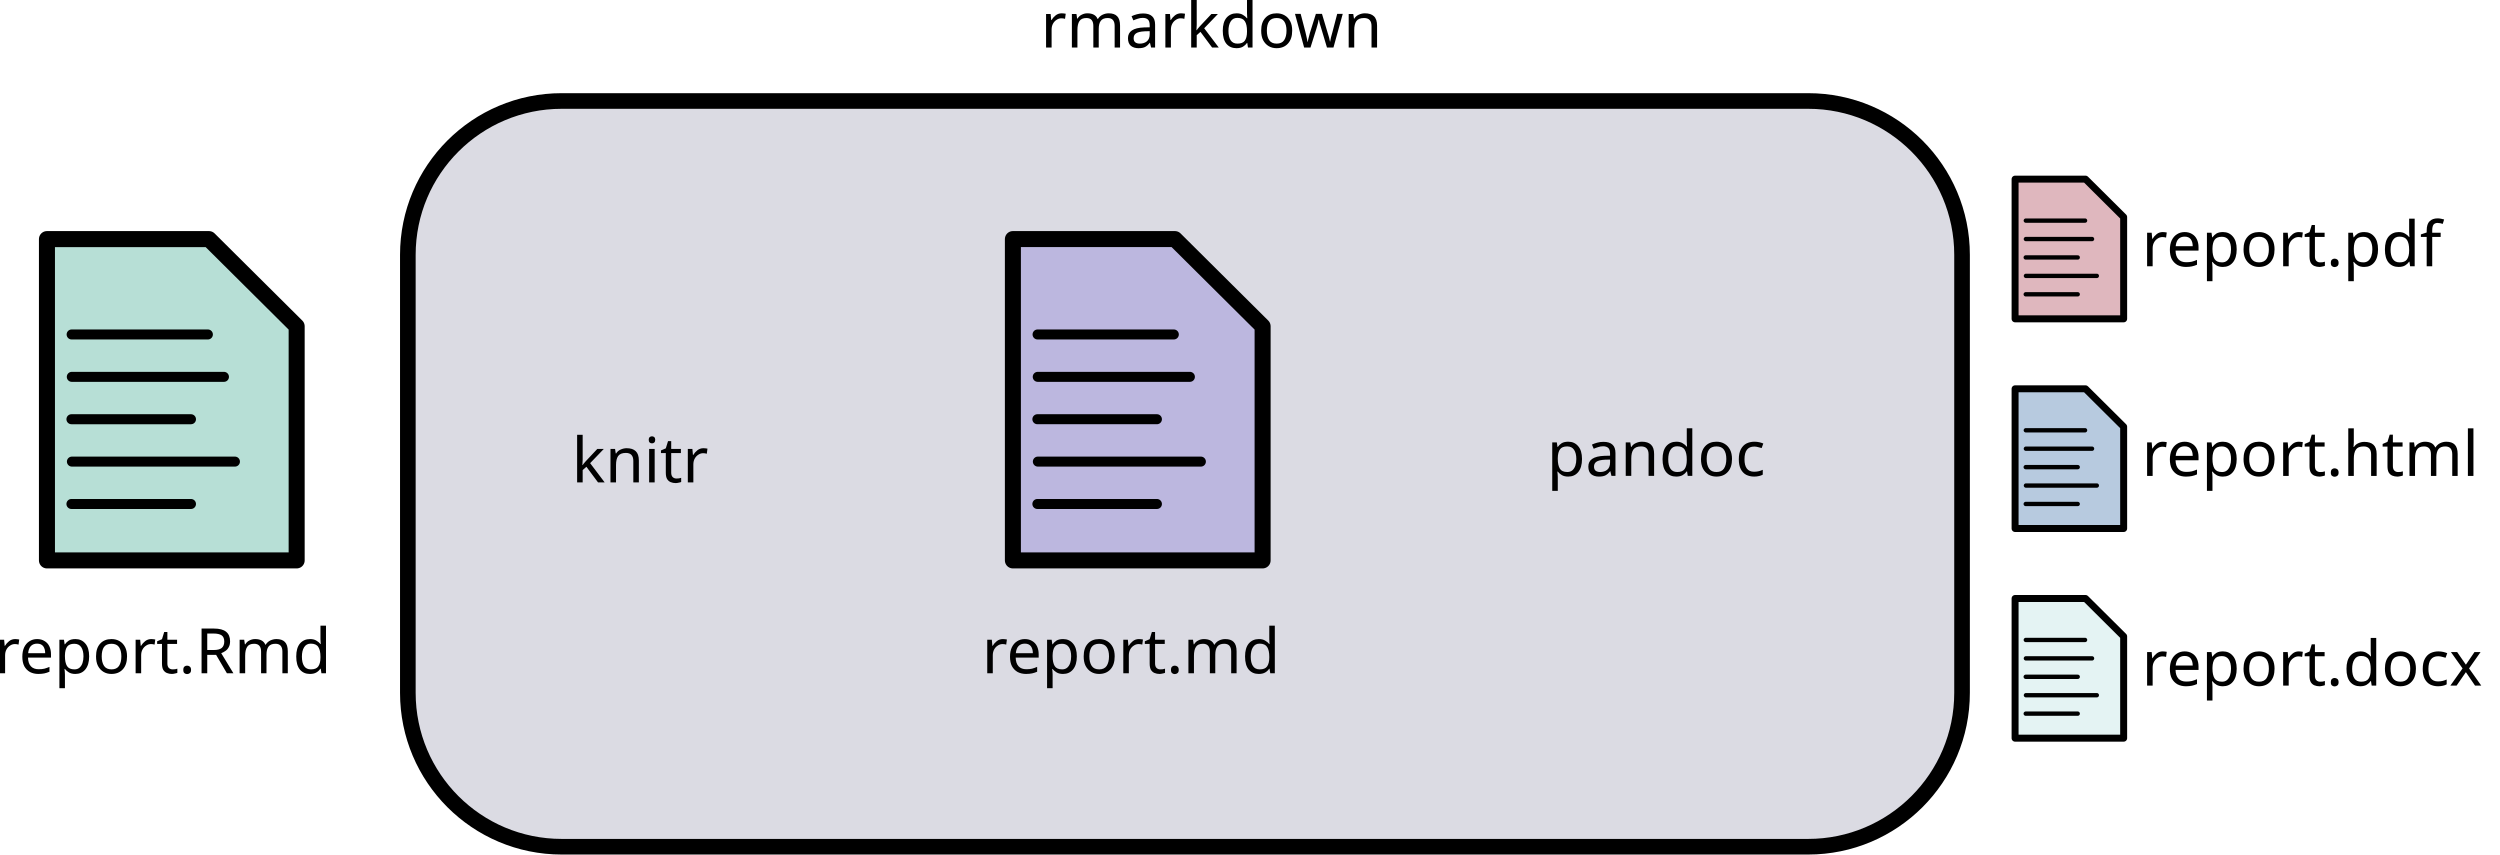
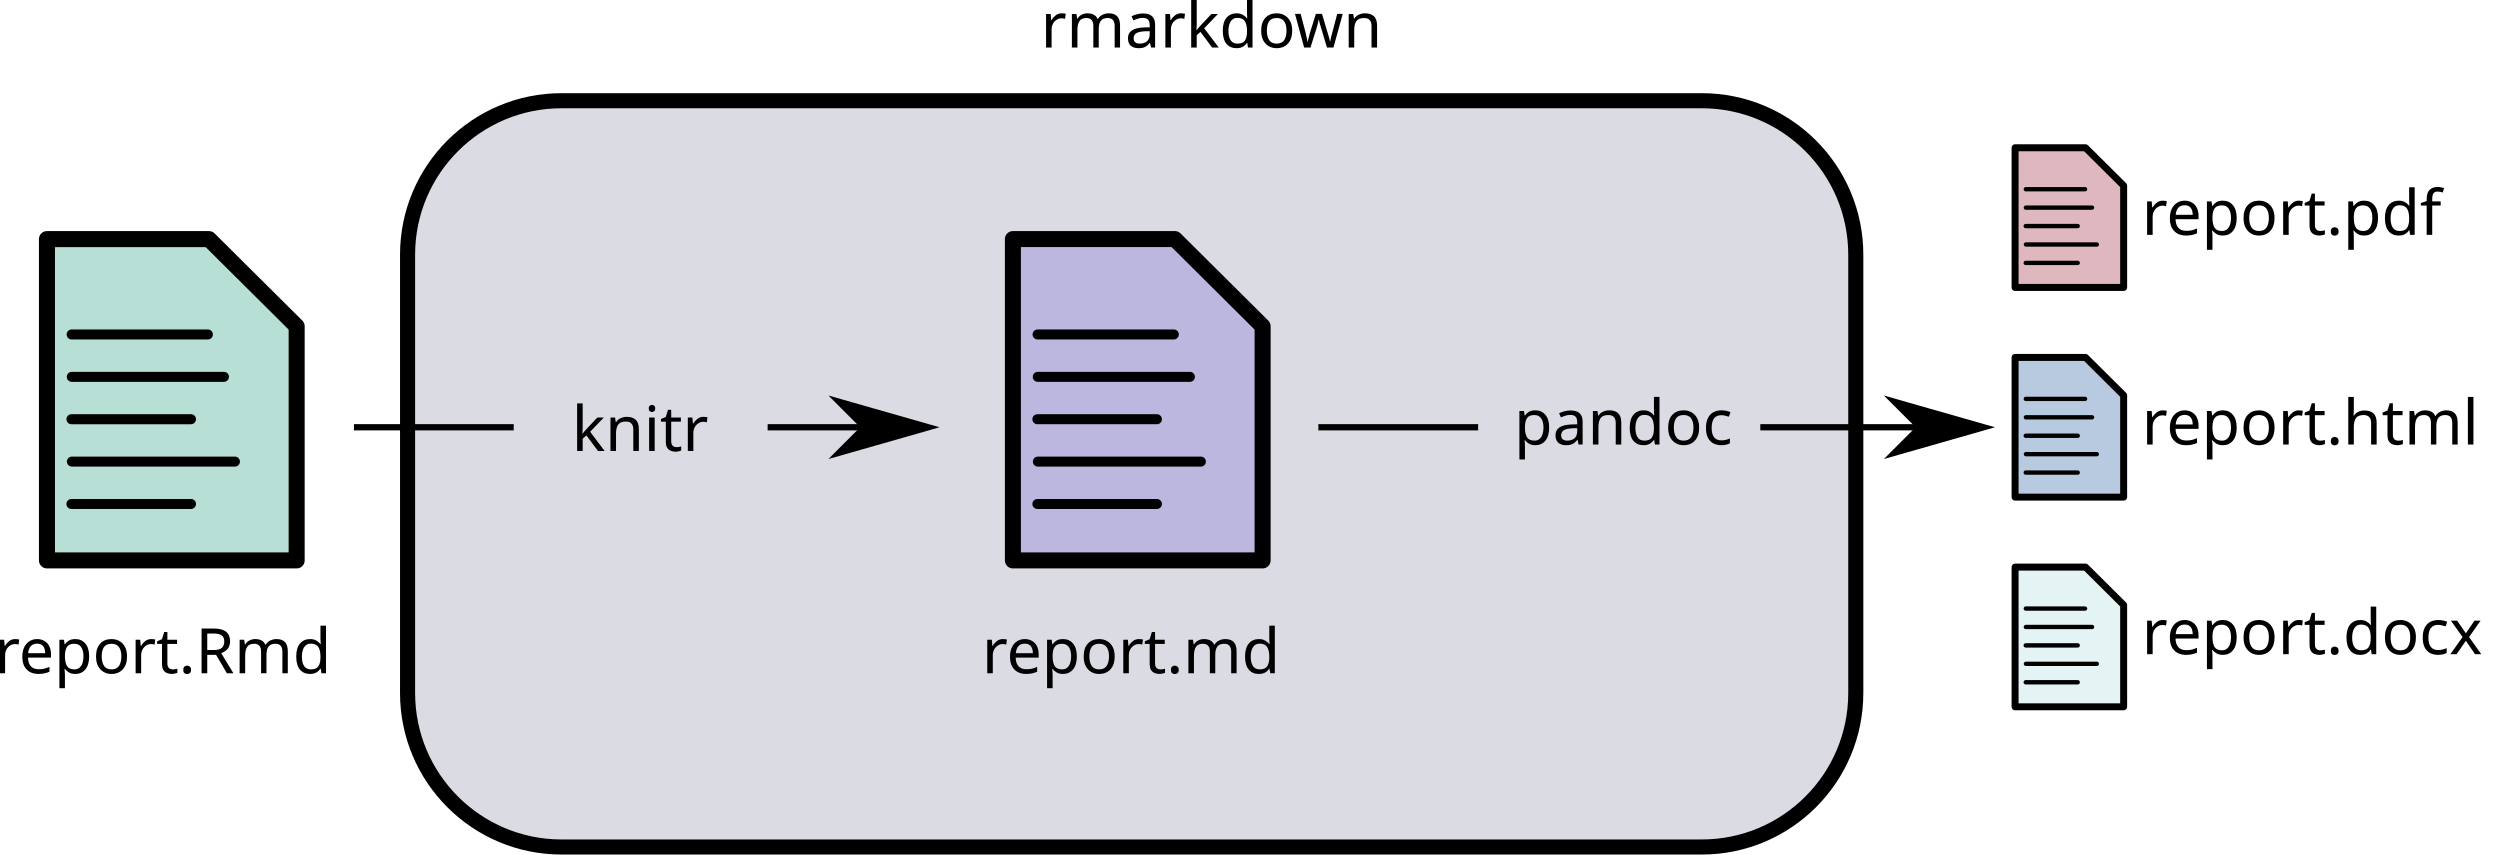
- <svg xmlns="http://www.w3.org/2000/svg" id="svg8" version="1.1" viewBox="0 0 282.237 96.473" height="96.473mm" width="282.237mm">
-   <defs id="defs2" />
-   <g transform="translate(-10.75165,-177.6219)" id="layer1">
-     <rect ry="17.373" y="189.023" x="56.795" height="84.19" width="175.462" id="rect4861" style="fill:#dbdbe3;fill-opacity:1;stroke:#000000;stroke-width:1.764;stroke-linecap:round;stroke-linejoin:round;stroke-miterlimit:4;stroke-dasharray:none;stroke-opacity:1" />
-     <text id="text4491" y="232.083" x="75.312" style="font-style:normal;font-variant:normal;font-weight:normal;font-stretch:normal;font-size:7.056px;line-height:125%;font-family:sans-serif;-inkscape-font-specification:'sans-serif, Normal';font-variant-ligatures:normal;font-variant-caps:normal;font-variant-numeric:normal;font-feature-settings:normal;text-align:start;letter-spacing:0px;word-spacing:0px;writing-mode:lr-tb;text-anchor:start;fill:#000000;fill-opacity:1;stroke:none;stroke-width:0.265px;stroke-linecap:butt;stroke-linejoin:miter;stroke-opacity:1" xml:space="preserve">
-       <tspan style="font-style:normal;font-variant:normal;font-weight:normal;font-stretch:normal;font-size:7.056px;font-family:sans-serif;-inkscape-font-specification:'sans-serif, Normal';font-variant-ligatures:normal;font-variant-caps:normal;font-variant-numeric:normal;font-feature-settings:normal;text-align:start;writing-mode:lr-tb;text-anchor:start;stroke-width:0.265px" y="232.083" x="75.312" id="tspan4489">knitr</tspan>
+ <svg xmlns="http://www.w3.org/2000/svg" width="282.237mm" height="96.473mm" viewBox="0 0 282.237 96.473" version="1.1" id="svg8">
+   <defs id="defs2">
+     <marker orient="auto" refY="0.0" refX="0.0" id="Arrow1Lend" style="overflow:visible;">
+       <path id="path4785" d="M 0.0,0.0 L 5.0,-5.0 L -12.5,0.0 L 5.0,5.0 L 0.0,0.0 z " style="fill-rule:evenodd;stroke:#000000;stroke-width:1pt;stroke-opacity:1;fill:#000000;fill-opacity:1" transform="scale(0.8) rotate(180) translate(12.5,0)" />
+     </marker>
+     <marker orient="auto" refY="0" refX="0" id="Arrow1Lend-7" style="overflow:visible">
+       <path id="path4785-5" d="M 0,0 5,-5 -12.5,0 5,5 Z" style="fill:#000000;fill-opacity:1;fill-rule:evenodd;stroke:#000000;stroke-width:1pt;stroke-opacity:1" transform="matrix(-0.8,0,0,-0.8,-10,0)" />
+     </marker>
+   </defs>
+   <g id="layer1" transform="translate(-10.75165,-177.6219)">
+     <rect style="fill:#dbdbe3;fill-opacity:1;stroke:#000000;stroke-width:1.703;stroke-linecap:round;stroke-linejoin:round;stroke-miterlimit:4;stroke-dasharray:none;stroke-opacity:1" id="rect4861" width="163.496" height="84.251" x="56.764" y="188.993" ry="17.385" />
+     <text xml:space="preserve" style="font-style:normal;font-variant:normal;font-weight:normal;font-stretch:normal;font-size:7.056px;line-height:125%;font-family:sans-serif;-inkscape-font-specification:'sans-serif, Normal';font-variant-ligatures:normal;font-variant-caps:normal;font-variant-numeric:normal;font-feature-settings:normal;text-align:start;letter-spacing:0px;word-spacing:0px;writing-mode:lr-tb;text-anchor:start;fill:#000000;fill-opacity:1;stroke:none;stroke-width:0.265px;stroke-linecap:butt;stroke-linejoin:miter;stroke-opacity:1" x="75.312" y="228.539" id="text4491">
+       <tspan id="tspan4489" x="75.312" y="228.539" style="font-style:normal;font-variant:normal;font-weight:normal;font-stretch:normal;font-size:7.056px;font-family:sans-serif;-inkscape-font-specification:'sans-serif, Normal';font-variant-ligatures:normal;font-variant-caps:normal;font-variant-numeric:normal;font-feature-settings:normal;text-align:start;writing-mode:lr-tb;text-anchor:start;stroke-width:0.265px">knitr</tspan>
    </text>
-     <text id="text4499" y="231.349" x="185.397" style="font-style:normal;font-variant:normal;font-weight:normal;font-stretch:normal;font-size:7.056px;line-height:125%;font-family:sans-serif;-inkscape-font-specification:'sans-serif, Normal';font-variant-ligatures:normal;font-variant-caps:normal;font-variant-numeric:normal;font-feature-settings:normal;text-align:start;letter-spacing:0px;word-spacing:0px;writing-mode:lr-tb;text-anchor:start;fill:#000000;fill-opacity:1;stroke:none;stroke-width:0.265px;stroke-linecap:butt;stroke-linejoin:miter;stroke-opacity:1" xml:space="preserve">
-       <tspan style="font-style:normal;font-variant:normal;font-weight:normal;font-stretch:normal;font-size:7.056px;font-family:sans-serif;-inkscape-font-specification:'sans-serif, Normal';font-variant-ligatures:normal;font-variant-caps:normal;font-variant-numeric:normal;font-feature-settings:normal;text-align:start;writing-mode:lr-tb;text-anchor:start;stroke-width:0.265px" y="231.349" x="185.397" id="tspan4497">pandoc</tspan>
+     <text xml:space="preserve" style="font-style:normal;font-variant:normal;font-weight:normal;font-stretch:normal;font-size:7.056px;line-height:125%;font-family:sans-serif;-inkscape-font-specification:'sans-serif, Normal';font-variant-ligatures:normal;font-variant-caps:normal;font-variant-numeric:normal;font-feature-settings:normal;text-align:start;letter-spacing:0px;word-spacing:0px;writing-mode:lr-tb;text-anchor:start;fill:#000000;fill-opacity:1;stroke:none;stroke-width:0.265px;stroke-linecap:butt;stroke-linejoin:miter;stroke-opacity:1" x="181.693" y="227.805" id="text4499">
+       <tspan id="tspan4497" x="181.693" y="227.805" style="font-style:normal;font-variant:normal;font-weight:normal;font-stretch:normal;font-size:7.056px;font-family:sans-serif;-inkscape-font-specification:'sans-serif, Normal';font-variant-ligatures:normal;font-variant-caps:normal;font-variant-numeric:normal;font-feature-settings:normal;text-align:start;writing-mode:lr-tb;text-anchor:start;stroke-width:0.265px">pandoc</tspan>
    </text>
-     <text id="text4515" y="182.983" x="128.252" style="font-style:normal;font-weight:normal;font-size:33.073px;line-height:125%;font-family:sans-serif;letter-spacing:0px;word-spacing:0px;fill:#000000;fill-opacity:1;stroke:none;stroke-width:0.265px;stroke-linecap:butt;stroke-linejoin:miter;stroke-opacity:1" xml:space="preserve">
-       <tspan style="font-style:normal;font-variant:normal;font-weight:normal;font-stretch:normal;font-size:7.056px;font-family:sans-serif;-inkscape-font-specification:'sans-serif, Normal';font-variant-ligatures:normal;font-variant-caps:normal;font-variant-numeric:normal;font-feature-settings:normal;text-align:start;writing-mode:lr-tb;text-anchor:start;stroke-width:0.265px" y="182.983" x="128.252" id="tspan4513">rmarkdown</tspan>
+     <text xml:space="preserve" style="font-style:normal;font-weight:normal;font-size:33.073px;line-height:125%;font-family:sans-serif;letter-spacing:0px;word-spacing:0px;fill:#000000;fill-opacity:1;stroke:none;stroke-width:0.265px;stroke-linecap:butt;stroke-linejoin:miter;stroke-opacity:1" x="128.252" y="182.983" id="text4515">
+       <tspan id="tspan4513" x="128.252" y="182.983" style="font-style:normal;font-variant:normal;font-weight:normal;font-stretch:normal;font-size:7.056px;font-family:sans-serif;-inkscape-font-specification:'sans-serif, Normal';font-variant-ligatures:normal;font-variant-caps:normal;font-variant-numeric:normal;font-feature-settings:normal;text-align:start;writing-mode:lr-tb;text-anchor:start;stroke-width:0.265px">rmarkdown</tspan>
    </text>
-     <g transform="translate(0,1.890483)" id="g4783">
-       <text xml:space="preserve" style="font-style:normal;font-variant:normal;font-weight:normal;font-stretch:normal;font-size:7.056px;line-height:125%;font-family:sans-serif;-inkscape-font-specification:'sans-serif, Normal';font-variant-ligatures:normal;font-variant-caps:normal;font-variant-numeric:normal;font-feature-settings:normal;text-align:start;letter-spacing:0px;word-spacing:0px;writing-mode:lr-tb;text-anchor:start;fill:#000000;fill-opacity:1;stroke:none;stroke-width:0.265px;stroke-linecap:butt;stroke-linejoin:miter;stroke-opacity:1" x="10.111" y="251.737" id="text4487">
-         <tspan id="tspan4485" x="10.111" y="251.737" style="font-style:normal;font-variant:normal;font-weight:normal;font-stretch:normal;font-size:7.056px;font-family:sans-serif;-inkscape-font-specification:'sans-serif, Normal';font-variant-ligatures:normal;font-variant-caps:normal;font-variant-numeric:normal;font-feature-settings:normal;text-align:start;writing-mode:lr-tb;text-anchor:start;stroke-width:0.265px">report.Rmd</tspan>
+     <g id="g4783" transform="translate(0,1.890483)">
+       <text id="text4487" y="251.737" x="10.111" style="font-style:normal;font-variant:normal;font-weight:normal;font-stretch:normal;font-size:7.056px;line-height:125%;font-family:sans-serif;-inkscape-font-specification:'sans-serif, Normal';font-variant-ligatures:normal;font-variant-caps:normal;font-variant-numeric:normal;font-feature-settings:normal;text-align:start;letter-spacing:0px;word-spacing:0px;writing-mode:lr-tb;text-anchor:start;fill:#000000;fill-opacity:1;stroke:none;stroke-width:0.265px;stroke-linecap:butt;stroke-linejoin:miter;stroke-opacity:1" xml:space="preserve">
+         <tspan style="font-style:normal;font-variant:normal;font-weight:normal;font-stretch:normal;font-size:7.056px;font-family:sans-serif;-inkscape-font-specification:'sans-serif, Normal';font-variant-ligatures:normal;font-variant-caps:normal;font-variant-numeric:normal;font-feature-settings:normal;text-align:start;writing-mode:lr-tb;text-anchor:start;stroke-width:0.265px" y="251.737" x="10.111" id="tspan4485">report.Rmd</tspan>
      </text>
-       <g id="g4741" transform="matrix(0.6408997,0,0,0.6408997,10.76514,88.54764)">
-         <g transform="translate(6.548103,41.69405)" id="g4595">
-           <path style="fill:#b7dfd6;fill-opacity:1;stroke:#000000;stroke-width:2.822;stroke-linecap:round;stroke-linejoin:round;stroke-miterlimit:4;stroke-dasharray:none;stroke-opacity:1" d="m 45.688,151.81 v 41.247 H 1.701 V 136.455 H 30.238 Z" id="rect4517" />
-           <path style="fill:none;fill-rule:evenodd;stroke:#000000;stroke-width:1.764;stroke-linecap:round;stroke-linejoin:miter;stroke-miterlimit:4;stroke-dasharray:none;stroke-opacity:1" d="M 6.048,153.256 H 30.049" id="path4526" />
-           <path style="fill:none;fill-rule:evenodd;stroke:#000000;stroke-width:1.764;stroke-linecap:round;stroke-linejoin:miter;stroke-miterlimit:4;stroke-dasharray:none;stroke-opacity:1" d="M 6.014,168.186 H 27.072" id="path4526-0" />
-           <path style="fill:none;fill-rule:evenodd;stroke:#000000;stroke-width:1.764;stroke-linecap:round;stroke-linejoin:miter;stroke-miterlimit:4;stroke-dasharray:none;stroke-opacity:1" d="M 6.078,160.721 H 32.879" id="path4526-2" />
-           <path style="fill:none;fill-rule:evenodd;stroke:#000000;stroke-width:1.764;stroke-linecap:round;stroke-linejoin:miter;stroke-miterlimit:4;stroke-dasharray:none;stroke-opacity:1" d="M 6.098,175.651 H 34.814" id="path4526-8" />
-           <path style="fill:none;fill-rule:evenodd;stroke:#000000;stroke-width:1.764;stroke-linecap:round;stroke-linejoin:miter;stroke-miterlimit:4;stroke-dasharray:none;stroke-opacity:1" d="M 6.014,183.116 H 27.072" id="path4526-0-3" />
+       <g transform="matrix(0.6408997,0,0,0.6408997,10.76514,88.54764)" id="g4741">
+         <g id="g4595" transform="translate(6.548103,41.69405)">
+           <path id="rect4517" d="m 45.688,151.81 v 41.247 H 1.701 V 136.455 H 30.238 Z" style="fill:#b7dfd6;fill-opacity:1;stroke:#000000;stroke-width:2.822;stroke-linecap:round;stroke-linejoin:round;stroke-miterlimit:4;stroke-dasharray:none;stroke-opacity:1" />
+           <path id="path4526" d="M 6.048,153.256 H 30.049" style="fill:none;fill-rule:evenodd;stroke:#000000;stroke-width:1.764;stroke-linecap:round;stroke-linejoin:miter;stroke-miterlimit:4;stroke-dasharray:none;stroke-opacity:1" />
+           <path id="path4526-0" d="M 6.014,168.186 H 27.072" style="fill:none;fill-rule:evenodd;stroke:#000000;stroke-width:1.764;stroke-linecap:round;stroke-linejoin:miter;stroke-miterlimit:4;stroke-dasharray:none;stroke-opacity:1" />
+           <path id="path4526-2" d="M 6.078,160.721 H 32.879" style="fill:none;fill-rule:evenodd;stroke:#000000;stroke-width:1.764;stroke-linecap:round;stroke-linejoin:miter;stroke-miterlimit:4;stroke-dasharray:none;stroke-opacity:1" />
+           <path id="path4526-8" d="M 6.098,175.651 H 34.814" style="fill:none;fill-rule:evenodd;stroke:#000000;stroke-width:1.764;stroke-linecap:round;stroke-linejoin:miter;stroke-miterlimit:4;stroke-dasharray:none;stroke-opacity:1" />
+           <path id="path4526-0-3" d="M 6.014,183.116 H 27.072" style="fill:none;fill-rule:evenodd;stroke:#000000;stroke-width:1.764;stroke-linecap:round;stroke-linejoin:miter;stroke-miterlimit:4;stroke-dasharray:none;stroke-opacity:1" />
        </g>
      </g>
    </g>
-     <g transform="translate(0,1.890482)" id="g4794">
-       <text xml:space="preserve" style="font-style:normal;font-variant:normal;font-weight:normal;font-stretch:normal;font-size:7.056px;line-height:125%;font-family:sans-serif;-inkscape-font-specification:'sans-serif, Normal';font-variant-ligatures:normal;font-variant-caps:normal;font-variant-numeric:normal;font-feature-settings:normal;text-align:start;letter-spacing:0px;word-spacing:0px;writing-mode:lr-tb;text-anchor:start;fill:#000000;fill-opacity:1;stroke:none;stroke-width:0.265px;stroke-linecap:butt;stroke-linejoin:miter;stroke-opacity:1" x="121.614" y="251.737" id="text4495">
-         <tspan id="tspan4493" x="121.614" y="251.737" style="font-style:normal;font-variant:normal;font-weight:normal;font-stretch:normal;font-size:7.056px;font-family:sans-serif;-inkscape-font-specification:'sans-serif, Normal';font-variant-ligatures:normal;font-variant-caps:normal;font-variant-numeric:normal;font-feature-settings:normal;text-align:start;writing-mode:lr-tb;text-anchor:start;stroke-width:0.265px">report.md</tspan>
+     <g id="g4794" transform="translate(0,1.890482)">
+       <text id="text4495" y="251.737" x="121.614" style="font-style:normal;font-variant:normal;font-weight:normal;font-stretch:normal;font-size:7.056px;line-height:125%;font-family:sans-serif;-inkscape-font-specification:'sans-serif, Normal';font-variant-ligatures:normal;font-variant-caps:normal;font-variant-numeric:normal;font-feature-settings:normal;text-align:start;letter-spacing:0px;word-spacing:0px;writing-mode:lr-tb;text-anchor:start;fill:#000000;fill-opacity:1;stroke:none;stroke-width:0.265px;stroke-linecap:butt;stroke-linejoin:miter;stroke-opacity:1" xml:space="preserve">
+         <tspan style="font-style:normal;font-variant:normal;font-weight:normal;font-stretch:normal;font-size:7.056px;font-family:sans-serif;-inkscape-font-specification:'sans-serif, Normal';font-variant-ligatures:normal;font-variant-caps:normal;font-variant-numeric:normal;font-feature-settings:normal;text-align:start;writing-mode:lr-tb;text-anchor:start;stroke-width:0.265px" y="251.737" x="121.614" id="tspan4493">report.md</tspan>
      </text>
-       <g id="g4749" transform="matrix(0.6408996,0,0,0.6408996,49.18319,87.2119)">
-         <path id="rect4517-0" d="m 162.444,195.588 v 41.247 h -43.987 v -56.602 h 28.537 z" style="fill:#bcb7df;fill-opacity:1;stroke:#000000;stroke-width:2.822;stroke-linecap:round;stroke-linejoin:round;stroke-miterlimit:4;stroke-dasharray:none;stroke-opacity:1" />
-         <path id="path4526-4" d="m 122.803,197.034 h 24.001" style="fill:none;fill-rule:evenodd;stroke:#000000;stroke-width:1.764;stroke-linecap:round;stroke-linejoin:miter;stroke-miterlimit:4;stroke-dasharray:none;stroke-opacity:1" />
-         <path id="path4526-0-0" d="m 122.769,211.964 h 21.058" style="fill:none;fill-rule:evenodd;stroke:#000000;stroke-width:1.764;stroke-linecap:round;stroke-linejoin:miter;stroke-miterlimit:4;stroke-dasharray:none;stroke-opacity:1" />
-         <path id="path4526-2-9" d="m 122.834,204.499 h 26.801" style="fill:none;fill-rule:evenodd;stroke:#000000;stroke-width:1.764;stroke-linecap:round;stroke-linejoin:miter;stroke-miterlimit:4;stroke-dasharray:none;stroke-opacity:1" />
-         <path id="path4526-8-1" d="m 122.854,219.429 h 28.716" style="fill:none;fill-rule:evenodd;stroke:#000000;stroke-width:1.764;stroke-linecap:round;stroke-linejoin:miter;stroke-miterlimit:4;stroke-dasharray:none;stroke-opacity:1" />
-         <path id="path4526-0-3-9" d="m 122.769,226.894 h 21.058" style="fill:none;fill-rule:evenodd;stroke:#000000;stroke-width:1.764;stroke-linecap:round;stroke-linejoin:miter;stroke-miterlimit:4;stroke-dasharray:none;stroke-opacity:1" />
+       <g transform="matrix(0.6408996,0,0,0.6408996,49.18319,87.2119)" id="g4749">
+         <path style="fill:#bcb7df;fill-opacity:1;stroke:#000000;stroke-width:2.822;stroke-linecap:round;stroke-linejoin:round;stroke-miterlimit:4;stroke-dasharray:none;stroke-opacity:1" d="m 162.444,195.588 v 41.247 h -43.987 v -56.602 h 28.537 z" id="rect4517-0" />
+         <path style="fill:none;fill-rule:evenodd;stroke:#000000;stroke-width:1.764;stroke-linecap:round;stroke-linejoin:miter;stroke-miterlimit:4;stroke-dasharray:none;stroke-opacity:1" d="m 122.803,197.034 h 24.001" id="path4526-4" />
+         <path style="fill:none;fill-rule:evenodd;stroke:#000000;stroke-width:1.764;stroke-linecap:round;stroke-linejoin:miter;stroke-miterlimit:4;stroke-dasharray:none;stroke-opacity:1" d="m 122.769,211.964 h 21.058" id="path4526-0-0" />
+         <path style="fill:none;fill-rule:evenodd;stroke:#000000;stroke-width:1.764;stroke-linecap:round;stroke-linejoin:miter;stroke-miterlimit:4;stroke-dasharray:none;stroke-opacity:1" d="m 122.834,204.499 h 26.801" id="path4526-2-9" />
+         <path style="fill:none;fill-rule:evenodd;stroke:#000000;stroke-width:1.764;stroke-linecap:round;stroke-linejoin:miter;stroke-miterlimit:4;stroke-dasharray:none;stroke-opacity:1" d="m 122.854,219.429 h 28.716" id="path4526-8-1" />
+         <path style="fill:none;fill-rule:evenodd;stroke:#000000;stroke-width:1.764;stroke-linecap:round;stroke-linejoin:miter;stroke-miterlimit:4;stroke-dasharray:none;stroke-opacity:1" d="m 122.769,226.894 h 21.058" id="path4526-0-3-9" />
      </g>
    </g>
-     <g transform="translate(0,0.7053515)" id="g4859">
-       <g id="g4827" transform="translate(12.16076,-23.78699)">
-         <text id="text4503" y="230.76" x="240.393" style="font-style:normal;font-variant:normal;font-weight:normal;font-stretch:normal;font-size:7.056px;line-height:125%;font-family:sans-serif;-inkscape-font-specification:'sans-serif, Normal';font-variant-ligatures:normal;font-variant-caps:normal;font-variant-numeric:normal;font-feature-settings:normal;text-align:start;letter-spacing:0px;word-spacing:0px;writing-mode:lr-tb;text-anchor:start;fill:#000000;fill-opacity:1;stroke:none;stroke-width:0.265px;stroke-linecap:butt;stroke-linejoin:miter;stroke-opacity:1" xml:space="preserve">
-           <tspan style="font-style:normal;font-variant:normal;font-weight:normal;font-stretch:normal;font-size:7.056px;font-family:sans-serif;-inkscape-font-specification:'sans-serif, Normal';font-variant-ligatures:normal;font-variant-caps:normal;font-variant-numeric:normal;font-feature-settings:normal;text-align:start;writing-mode:lr-tb;text-anchor:start;stroke-width:0.265px" y="230.76" x="240.393" id="tspan4501">report.pdf</tspan>
+     <g id="g4859" transform="translate(0,-2.838489)">
+       <g transform="translate(12.16076,-23.78699)" id="g4827">
+         <text xml:space="preserve" style="font-style:normal;font-variant:normal;font-weight:normal;font-stretch:normal;font-size:7.056px;line-height:125%;font-family:sans-serif;-inkscape-font-specification:'sans-serif, Normal';font-variant-ligatures:normal;font-variant-caps:normal;font-variant-numeric:normal;font-feature-settings:normal;text-align:start;letter-spacing:0px;word-spacing:0px;writing-mode:lr-tb;text-anchor:start;fill:#000000;fill-opacity:1;stroke:none;stroke-width:0.265px;stroke-linecap:butt;stroke-linejoin:miter;stroke-opacity:1" x="240.393" y="230.76" id="text4503">
+           <tspan id="tspan4501" x="240.393" y="230.76" style="font-style:normal;font-variant:normal;font-weight:normal;font-stretch:normal;font-size:7.056px;font-family:sans-serif;-inkscape-font-specification:'sans-serif, Normal';font-variant-ligatures:normal;font-variant-caps:normal;font-variant-numeric:normal;font-feature-settings:normal;text-align:start;writing-mode:lr-tb;text-anchor:start;stroke-width:0.265px">report.pdf</tspan>
        </text>
-         <g transform="matrix(0.2786358,0,0,0.2786358,225.6098,182.9064)" id="g4595-6">
-           <path style="fill:#dfb7be;fill-opacity:1;stroke:#000000;stroke-width:2.822;stroke-linecap:round;stroke-linejoin:round;stroke-miterlimit:4;stroke-dasharray:none;stroke-opacity:1" d="m 45.688,151.81 v 41.247 H 1.701 V 136.455 H 30.238 Z" id="rect4517-2" />
-           <path style="fill:none;fill-rule:evenodd;stroke:#000000;stroke-width:1.764;stroke-linecap:round;stroke-linejoin:miter;stroke-miterlimit:4;stroke-dasharray:none;stroke-opacity:1" d="M 6.048,153.256 H 30.049" id="path4526-5" />
-           <path style="fill:none;fill-rule:evenodd;stroke:#000000;stroke-width:1.764;stroke-linecap:round;stroke-linejoin:miter;stroke-miterlimit:4;stroke-dasharray:none;stroke-opacity:1" d="M 6.014,168.186 H 27.072" id="path4526-0-4" />
-           <path style="fill:none;fill-rule:evenodd;stroke:#000000;stroke-width:1.764;stroke-linecap:round;stroke-linejoin:miter;stroke-miterlimit:4;stroke-dasharray:none;stroke-opacity:1" d="M 6.078,160.721 H 32.879" id="path4526-2-4" />
-           <path style="fill:none;fill-rule:evenodd;stroke:#000000;stroke-width:1.764;stroke-linecap:round;stroke-linejoin:miter;stroke-miterlimit:4;stroke-dasharray:none;stroke-opacity:1" d="M 6.098,175.651 H 34.814" id="path4526-8-9" />
-           <path style="fill:none;fill-rule:evenodd;stroke:#000000;stroke-width:1.764;stroke-linecap:round;stroke-linejoin:miter;stroke-miterlimit:4;stroke-dasharray:none;stroke-opacity:1" d="M 6.014,183.116 H 27.072" id="path4526-0-3-93" />
+         <g id="g4595-6" transform="matrix(0.2786358,0,0,0.2786358,225.6098,182.9064)">
+           <path id="rect4517-2" d="m 45.688,151.81 v 41.247 H 1.701 V 136.455 H 30.238 Z" style="fill:#dfb7be;fill-opacity:1;stroke:#000000;stroke-width:2.822;stroke-linecap:round;stroke-linejoin:round;stroke-miterlimit:4;stroke-dasharray:none;stroke-opacity:1" />
+           <path id="path4526-5" d="M 6.048,153.256 H 30.049" style="fill:none;fill-rule:evenodd;stroke:#000000;stroke-width:1.764;stroke-linecap:round;stroke-linejoin:miter;stroke-miterlimit:4;stroke-dasharray:none;stroke-opacity:1" />
+           <path id="path4526-0-4" d="M 6.014,168.186 H 27.072" style="fill:none;fill-rule:evenodd;stroke:#000000;stroke-width:1.764;stroke-linecap:round;stroke-linejoin:miter;stroke-miterlimit:4;stroke-dasharray:none;stroke-opacity:1" />
+           <path id="path4526-2-4" d="M 6.078,160.721 H 32.879" style="fill:none;fill-rule:evenodd;stroke:#000000;stroke-width:1.764;stroke-linecap:round;stroke-linejoin:miter;stroke-miterlimit:4;stroke-dasharray:none;stroke-opacity:1" />
+           <path id="path4526-8-9" d="M 6.098,175.651 H 34.814" style="fill:none;fill-rule:evenodd;stroke:#000000;stroke-width:1.764;stroke-linecap:round;stroke-linejoin:miter;stroke-miterlimit:4;stroke-dasharray:none;stroke-opacity:1" />
+           <path id="path4526-0-3-93" d="M 6.014,183.116 H 27.072" style="fill:none;fill-rule:evenodd;stroke:#000000;stroke-width:1.764;stroke-linecap:round;stroke-linejoin:miter;stroke-miterlimit:4;stroke-dasharray:none;stroke-opacity:1" />
        </g>
      </g>
-       <g id="g4816" transform="translate(12.16076,-24.96817)">
-         <text id="text4507" y="255.612" x="240.393" style="font-style:normal;font-variant:normal;font-weight:normal;font-stretch:normal;font-size:7.056px;line-height:125%;font-family:sans-serif;-inkscape-font-specification:'sans-serif, Normal';font-variant-ligatures:normal;font-variant-caps:normal;font-variant-numeric:normal;font-feature-settings:normal;text-align:start;letter-spacing:0px;word-spacing:0px;writing-mode:lr-tb;text-anchor:start;fill:#000000;fill-opacity:1;stroke:none;stroke-width:0.265px;stroke-linecap:butt;stroke-linejoin:miter;stroke-opacity:1" xml:space="preserve">
-           <tspan style="font-style:normal;font-variant:normal;font-weight:normal;font-stretch:normal;font-size:7.056px;font-family:sans-serif;-inkscape-font-specification:'sans-serif, Normal';font-variant-ligatures:normal;font-variant-caps:normal;font-variant-numeric:normal;font-feature-settings:normal;text-align:start;writing-mode:lr-tb;text-anchor:start;stroke-width:0.265px" y="255.612" x="240.393" id="tspan4505">report.html</tspan>
+       <g transform="translate(12.16076,-24.96817)" id="g4816">
+         <text xml:space="preserve" style="font-style:normal;font-variant:normal;font-weight:normal;font-stretch:normal;font-size:7.056px;line-height:125%;font-family:sans-serif;-inkscape-font-specification:'sans-serif, Normal';font-variant-ligatures:normal;font-variant-caps:normal;font-variant-numeric:normal;font-feature-settings:normal;text-align:start;letter-spacing:0px;word-spacing:0px;writing-mode:lr-tb;text-anchor:start;fill:#000000;fill-opacity:1;stroke:none;stroke-width:0.265px;stroke-linecap:butt;stroke-linejoin:miter;stroke-opacity:1" x="240.393" y="255.612" id="text4507">
+           <tspan id="tspan4505" x="240.393" y="255.612" style="font-style:normal;font-variant:normal;font-weight:normal;font-stretch:normal;font-size:7.056px;font-family:sans-serif;-inkscape-font-specification:'sans-serif, Normal';font-variant-ligatures:normal;font-variant-caps:normal;font-variant-numeric:normal;font-feature-settings:normal;text-align:start;writing-mode:lr-tb;text-anchor:start;stroke-width:0.265px">report.html</tspan>
        </text>
-         <g transform="matrix(0.2786358,0,0,0.2786358,225.6098,207.7583)" id="g4595-60">
-           <path style="fill:#b7cadf;fill-opacity:1;stroke:#000000;stroke-width:2.822;stroke-linecap:round;stroke-linejoin:round;stroke-miterlimit:4;stroke-dasharray:none;stroke-opacity:1" d="m 45.688,151.81 v 41.247 H 1.701 V 136.455 H 30.238 Z" id="rect4517-5" />
-           <path style="fill:none;fill-rule:evenodd;stroke:#000000;stroke-width:1.764;stroke-linecap:round;stroke-linejoin:miter;stroke-miterlimit:4;stroke-dasharray:none;stroke-opacity:1" d="M 6.048,153.256 H 30.049" id="path4526-02" />
-           <path style="fill:none;fill-rule:evenodd;stroke:#000000;stroke-width:1.764;stroke-linecap:round;stroke-linejoin:miter;stroke-miterlimit:4;stroke-dasharray:none;stroke-opacity:1" d="M 6.014,168.186 H 27.072" id="path4526-0-9" />
-           <path style="fill:none;fill-rule:evenodd;stroke:#000000;stroke-width:1.764;stroke-linecap:round;stroke-linejoin:miter;stroke-miterlimit:4;stroke-dasharray:none;stroke-opacity:1" d="M 6.078,160.721 H 32.879" id="path4526-2-43" />
-           <path style="fill:none;fill-rule:evenodd;stroke:#000000;stroke-width:1.764;stroke-linecap:round;stroke-linejoin:miter;stroke-miterlimit:4;stroke-dasharray:none;stroke-opacity:1" d="M 6.098,175.651 H 34.814" id="path4526-8-5" />
-           <path style="fill:none;fill-rule:evenodd;stroke:#000000;stroke-width:1.764;stroke-linecap:round;stroke-linejoin:miter;stroke-miterlimit:4;stroke-dasharray:none;stroke-opacity:1" d="M 6.014,183.116 H 27.072" id="path4526-0-3-1" />
+         <g id="g4595-60" transform="matrix(0.2786358,0,0,0.2786358,225.6098,207.7583)">
+           <path id="rect4517-5" d="m 45.688,151.81 v 41.247 H 1.701 V 136.455 H 30.238 Z" style="fill:#b7cadf;fill-opacity:1;stroke:#000000;stroke-width:2.822;stroke-linecap:round;stroke-linejoin:round;stroke-miterlimit:4;stroke-dasharray:none;stroke-opacity:1" />
+           <path id="path4526-02" d="M 6.048,153.256 H 30.049" style="fill:none;fill-rule:evenodd;stroke:#000000;stroke-width:1.764;stroke-linecap:round;stroke-linejoin:miter;stroke-miterlimit:4;stroke-dasharray:none;stroke-opacity:1" />
+           <path id="path4526-0-9" d="M 6.014,168.186 H 27.072" style="fill:none;fill-rule:evenodd;stroke:#000000;stroke-width:1.764;stroke-linecap:round;stroke-linejoin:miter;stroke-miterlimit:4;stroke-dasharray:none;stroke-opacity:1" />
+           <path id="path4526-2-43" d="M 6.078,160.721 H 32.879" style="fill:none;fill-rule:evenodd;stroke:#000000;stroke-width:1.764;stroke-linecap:round;stroke-linejoin:miter;stroke-miterlimit:4;stroke-dasharray:none;stroke-opacity:1" />
+           <path id="path4526-8-5" d="M 6.098,175.651 H 34.814" style="fill:none;fill-rule:evenodd;stroke:#000000;stroke-width:1.764;stroke-linecap:round;stroke-linejoin:miter;stroke-miterlimit:4;stroke-dasharray:none;stroke-opacity:1" />
+           <path id="path4526-0-3-1" d="M 6.014,183.116 H 27.072" style="fill:none;fill-rule:evenodd;stroke:#000000;stroke-width:1.764;stroke-linecap:round;stroke-linejoin:miter;stroke-miterlimit:4;stroke-dasharray:none;stroke-opacity:1" />
        </g>
      </g>
-       <g id="g4805" transform="translate(12.16076,-23.78699)">
-         <text id="text4511" y="278.101" x="240.393" style="font-style:normal;font-variant:normal;font-weight:normal;font-stretch:normal;font-size:7.056px;line-height:125%;font-family:sans-serif;-inkscape-font-specification:'sans-serif, Normal';font-variant-ligatures:normal;font-variant-caps:normal;font-variant-numeric:normal;font-feature-settings:normal;text-align:start;letter-spacing:0px;word-spacing:0px;writing-mode:lr-tb;text-anchor:start;fill:#000000;fill-opacity:1;stroke:none;stroke-width:0.265px;stroke-linecap:butt;stroke-linejoin:miter;stroke-opacity:1" xml:space="preserve">
-           <tspan style="font-style:normal;font-variant:normal;font-weight:normal;font-stretch:normal;font-size:7.056px;font-family:sans-serif;-inkscape-font-specification:'sans-serif, Normal';font-variant-ligatures:normal;font-variant-caps:normal;font-variant-numeric:normal;font-feature-settings:normal;text-align:start;writing-mode:lr-tb;text-anchor:start;stroke-width:0.265px" y="278.101" x="240.393" id="tspan4509">report.docx</tspan>
+       <g transform="translate(12.16076,-23.78699)" id="g4805">
+         <text xml:space="preserve" style="font-style:normal;font-variant:normal;font-weight:normal;font-stretch:normal;font-size:7.056px;line-height:125%;font-family:sans-serif;-inkscape-font-specification:'sans-serif, Normal';font-variant-ligatures:normal;font-variant-caps:normal;font-variant-numeric:normal;font-feature-settings:normal;text-align:start;letter-spacing:0px;word-spacing:0px;writing-mode:lr-tb;text-anchor:start;fill:#000000;fill-opacity:1;stroke:none;stroke-width:0.265px;stroke-linecap:butt;stroke-linejoin:miter;stroke-opacity:1" x="240.393" y="278.101" id="text4511">
+           <tspan id="tspan4509" x="240.393" y="278.101" style="font-style:normal;font-variant:normal;font-weight:normal;font-stretch:normal;font-size:7.056px;font-family:sans-serif;-inkscape-font-specification:'sans-serif, Normal';font-variant-ligatures:normal;font-variant-caps:normal;font-variant-numeric:normal;font-feature-settings:normal;text-align:start;writing-mode:lr-tb;text-anchor:start;stroke-width:0.265px">report.docx</tspan>
        </text>
-         <g transform="matrix(0.2786358,0,0,0.2786358,225.6098,230.2479)" id="g4595-7">
-           <path style="fill:#e4f3f3;fill-opacity:1;stroke:#000000;stroke-width:2.822;stroke-linecap:round;stroke-linejoin:round;stroke-miterlimit:4;stroke-dasharray:none;stroke-opacity:1" d="m 45.688,151.81 v 41.247 H 1.701 V 136.455 H 30.238 Z" id="rect4517-4" />
-           <path style="fill:none;fill-rule:evenodd;stroke:#000000;stroke-width:1.764;stroke-linecap:round;stroke-linejoin:miter;stroke-miterlimit:4;stroke-dasharray:none;stroke-opacity:1" d="M 6.048,153.256 H 30.049" id="path4526-3" />
-           <path style="fill:none;fill-rule:evenodd;stroke:#000000;stroke-width:1.764;stroke-linecap:round;stroke-linejoin:miter;stroke-miterlimit:4;stroke-dasharray:none;stroke-opacity:1" d="M 6.014,168.186 H 27.072" id="path4526-0-1" />
-           <path style="fill:none;fill-rule:evenodd;stroke:#000000;stroke-width:1.764;stroke-linecap:round;stroke-linejoin:miter;stroke-miterlimit:4;stroke-dasharray:none;stroke-opacity:1" d="M 6.078,160.721 H 32.879" id="path4526-2-46" />
-           <path style="fill:none;fill-rule:evenodd;stroke:#000000;stroke-width:1.764;stroke-linecap:round;stroke-linejoin:miter;stroke-miterlimit:4;stroke-dasharray:none;stroke-opacity:1" d="M 6.098,175.651 H 34.814" id="path4526-8-94" />
-           <path style="fill:none;fill-rule:evenodd;stroke:#000000;stroke-width:1.764;stroke-linecap:round;stroke-linejoin:miter;stroke-miterlimit:4;stroke-dasharray:none;stroke-opacity:1" d="M 6.014,183.116 H 27.072" id="path4526-0-3-2" />
+         <g id="g4595-7" transform="matrix(0.2786358,0,0,0.2786358,225.6098,230.2479)">
+           <path id="rect4517-4" d="m 45.688,151.81 v 41.247 H 1.701 V 136.455 H 30.238 Z" style="fill:#e4f3f3;fill-opacity:1;stroke:#000000;stroke-width:2.822;stroke-linecap:round;stroke-linejoin:round;stroke-miterlimit:4;stroke-dasharray:none;stroke-opacity:1" />
+           <path id="path4526-3" d="M 6.048,153.256 H 30.049" style="fill:none;fill-rule:evenodd;stroke:#000000;stroke-width:1.764;stroke-linecap:round;stroke-linejoin:miter;stroke-miterlimit:4;stroke-dasharray:none;stroke-opacity:1" />
+           <path id="path4526-0-1" d="M 6.014,168.186 H 27.072" style="fill:none;fill-rule:evenodd;stroke:#000000;stroke-width:1.764;stroke-linecap:round;stroke-linejoin:miter;stroke-miterlimit:4;stroke-dasharray:none;stroke-opacity:1" />
+           <path id="path4526-2-46" d="M 6.078,160.721 H 32.879" style="fill:none;fill-rule:evenodd;stroke:#000000;stroke-width:1.764;stroke-linecap:round;stroke-linejoin:miter;stroke-miterlimit:4;stroke-dasharray:none;stroke-opacity:1" />
+           <path id="path4526-8-94" d="M 6.098,175.651 H 34.814" style="fill:none;fill-rule:evenodd;stroke:#000000;stroke-width:1.764;stroke-linecap:round;stroke-linejoin:miter;stroke-miterlimit:4;stroke-dasharray:none;stroke-opacity:1" />
+           <path id="path4526-0-3-2" d="M 6.014,183.116 H 27.072" style="fill:none;fill-rule:evenodd;stroke:#000000;stroke-width:1.764;stroke-linecap:round;stroke-linejoin:miter;stroke-miterlimit:4;stroke-dasharray:none;stroke-opacity:1" />
        </g>
      </g>
    </g>
+     <path style="fill:none;fill-rule:evenodd;stroke:#000000;stroke-width:0.706;stroke-linecap:butt;stroke-linejoin:miter;stroke-miterlimit:4;stroke-dasharray:none;stroke-opacity:1" d="M 50.708,225.858 H 68.749" id="path4750" />
+     <path style="fill:none;fill-rule:evenodd;stroke:#000000;stroke-width:0.706;stroke-linecap:butt;stroke-linejoin:miter;stroke-miterlimit:4;stroke-dasharray:none;stroke-opacity:1;marker-end:url(#Arrow1Lend)" d="M 97.414,225.858 H 115.454" id="path4750-6" />
+     <path style="fill:none;fill-rule:evenodd;stroke:#000000;stroke-width:0.706;stroke-linecap:butt;stroke-linejoin:miter;stroke-miterlimit:4;stroke-dasharray:none;stroke-opacity:1" d="m 159.587,225.858 h 18.041" id="path4750-3" />
+     <path style="fill:none;fill-rule:evenodd;stroke:#000000;stroke-width:0.706;stroke-linecap:butt;stroke-linejoin:miter;stroke-miterlimit:4;stroke-dasharray:none;stroke-opacity:1;marker-end:url(#Arrow1Lend-7)" d="m 209.483,225.858 h 25.123" id="path4750-6-5" />
  </g>
</svg>
